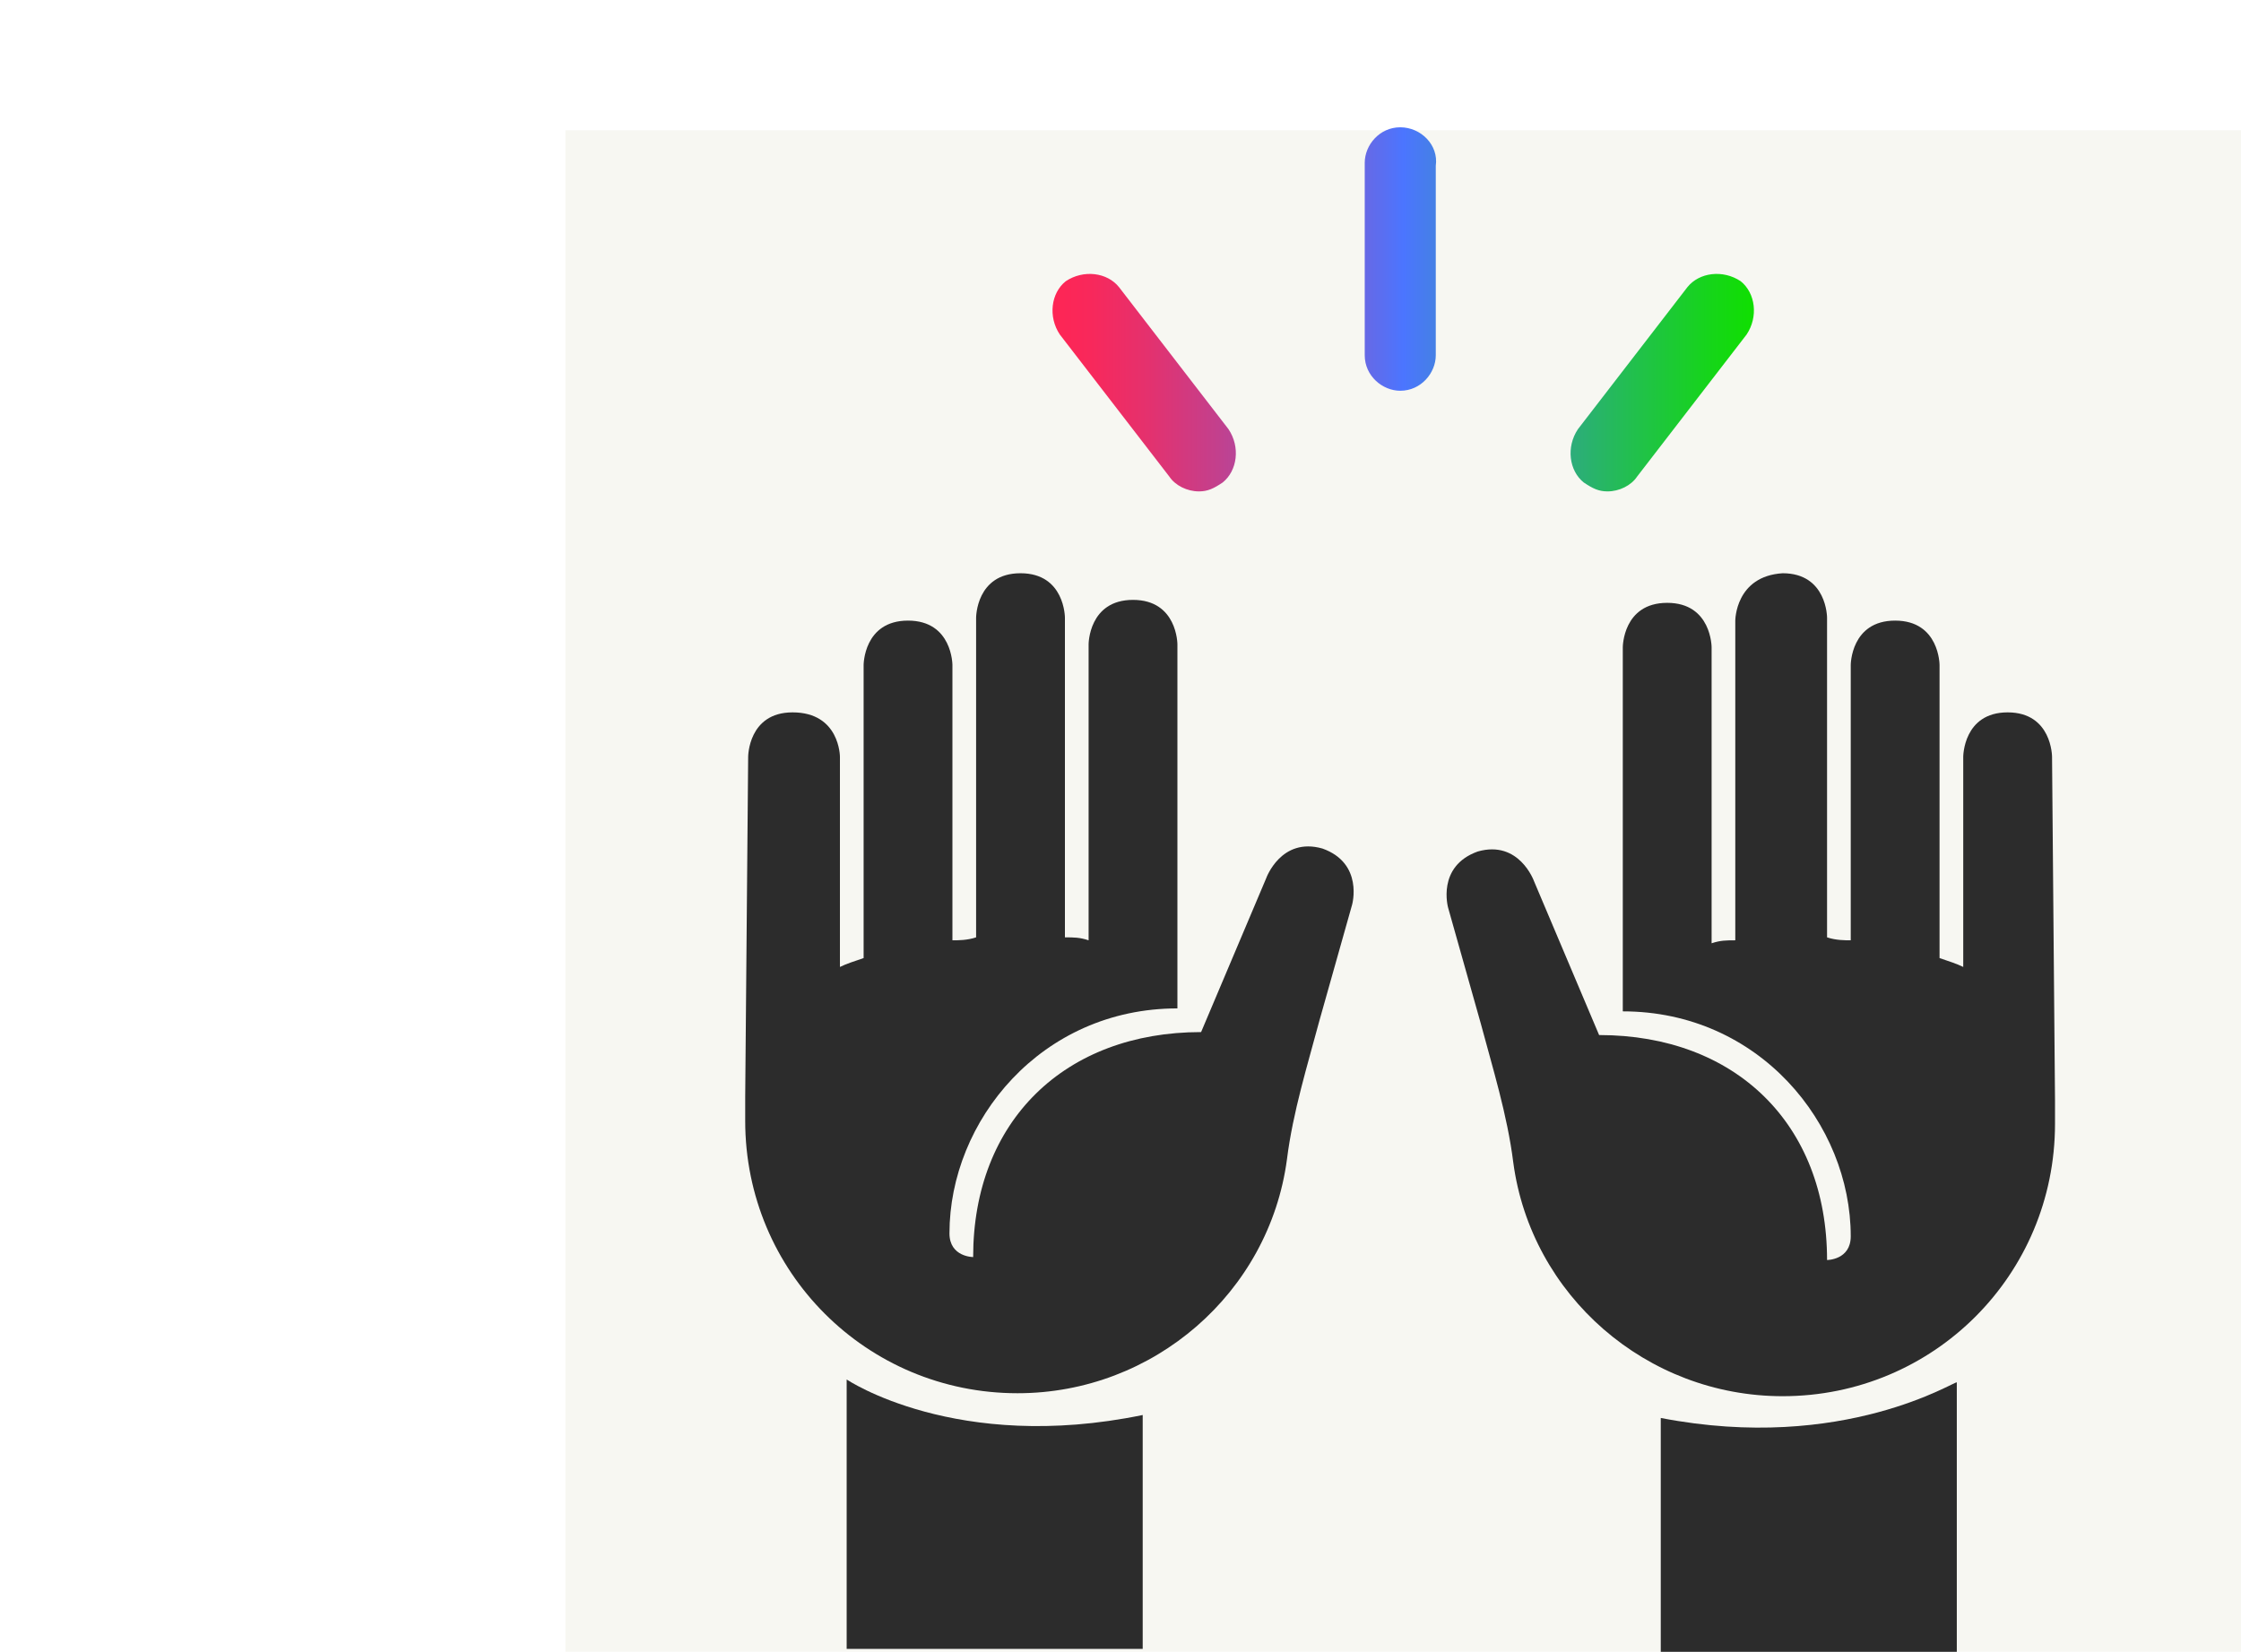
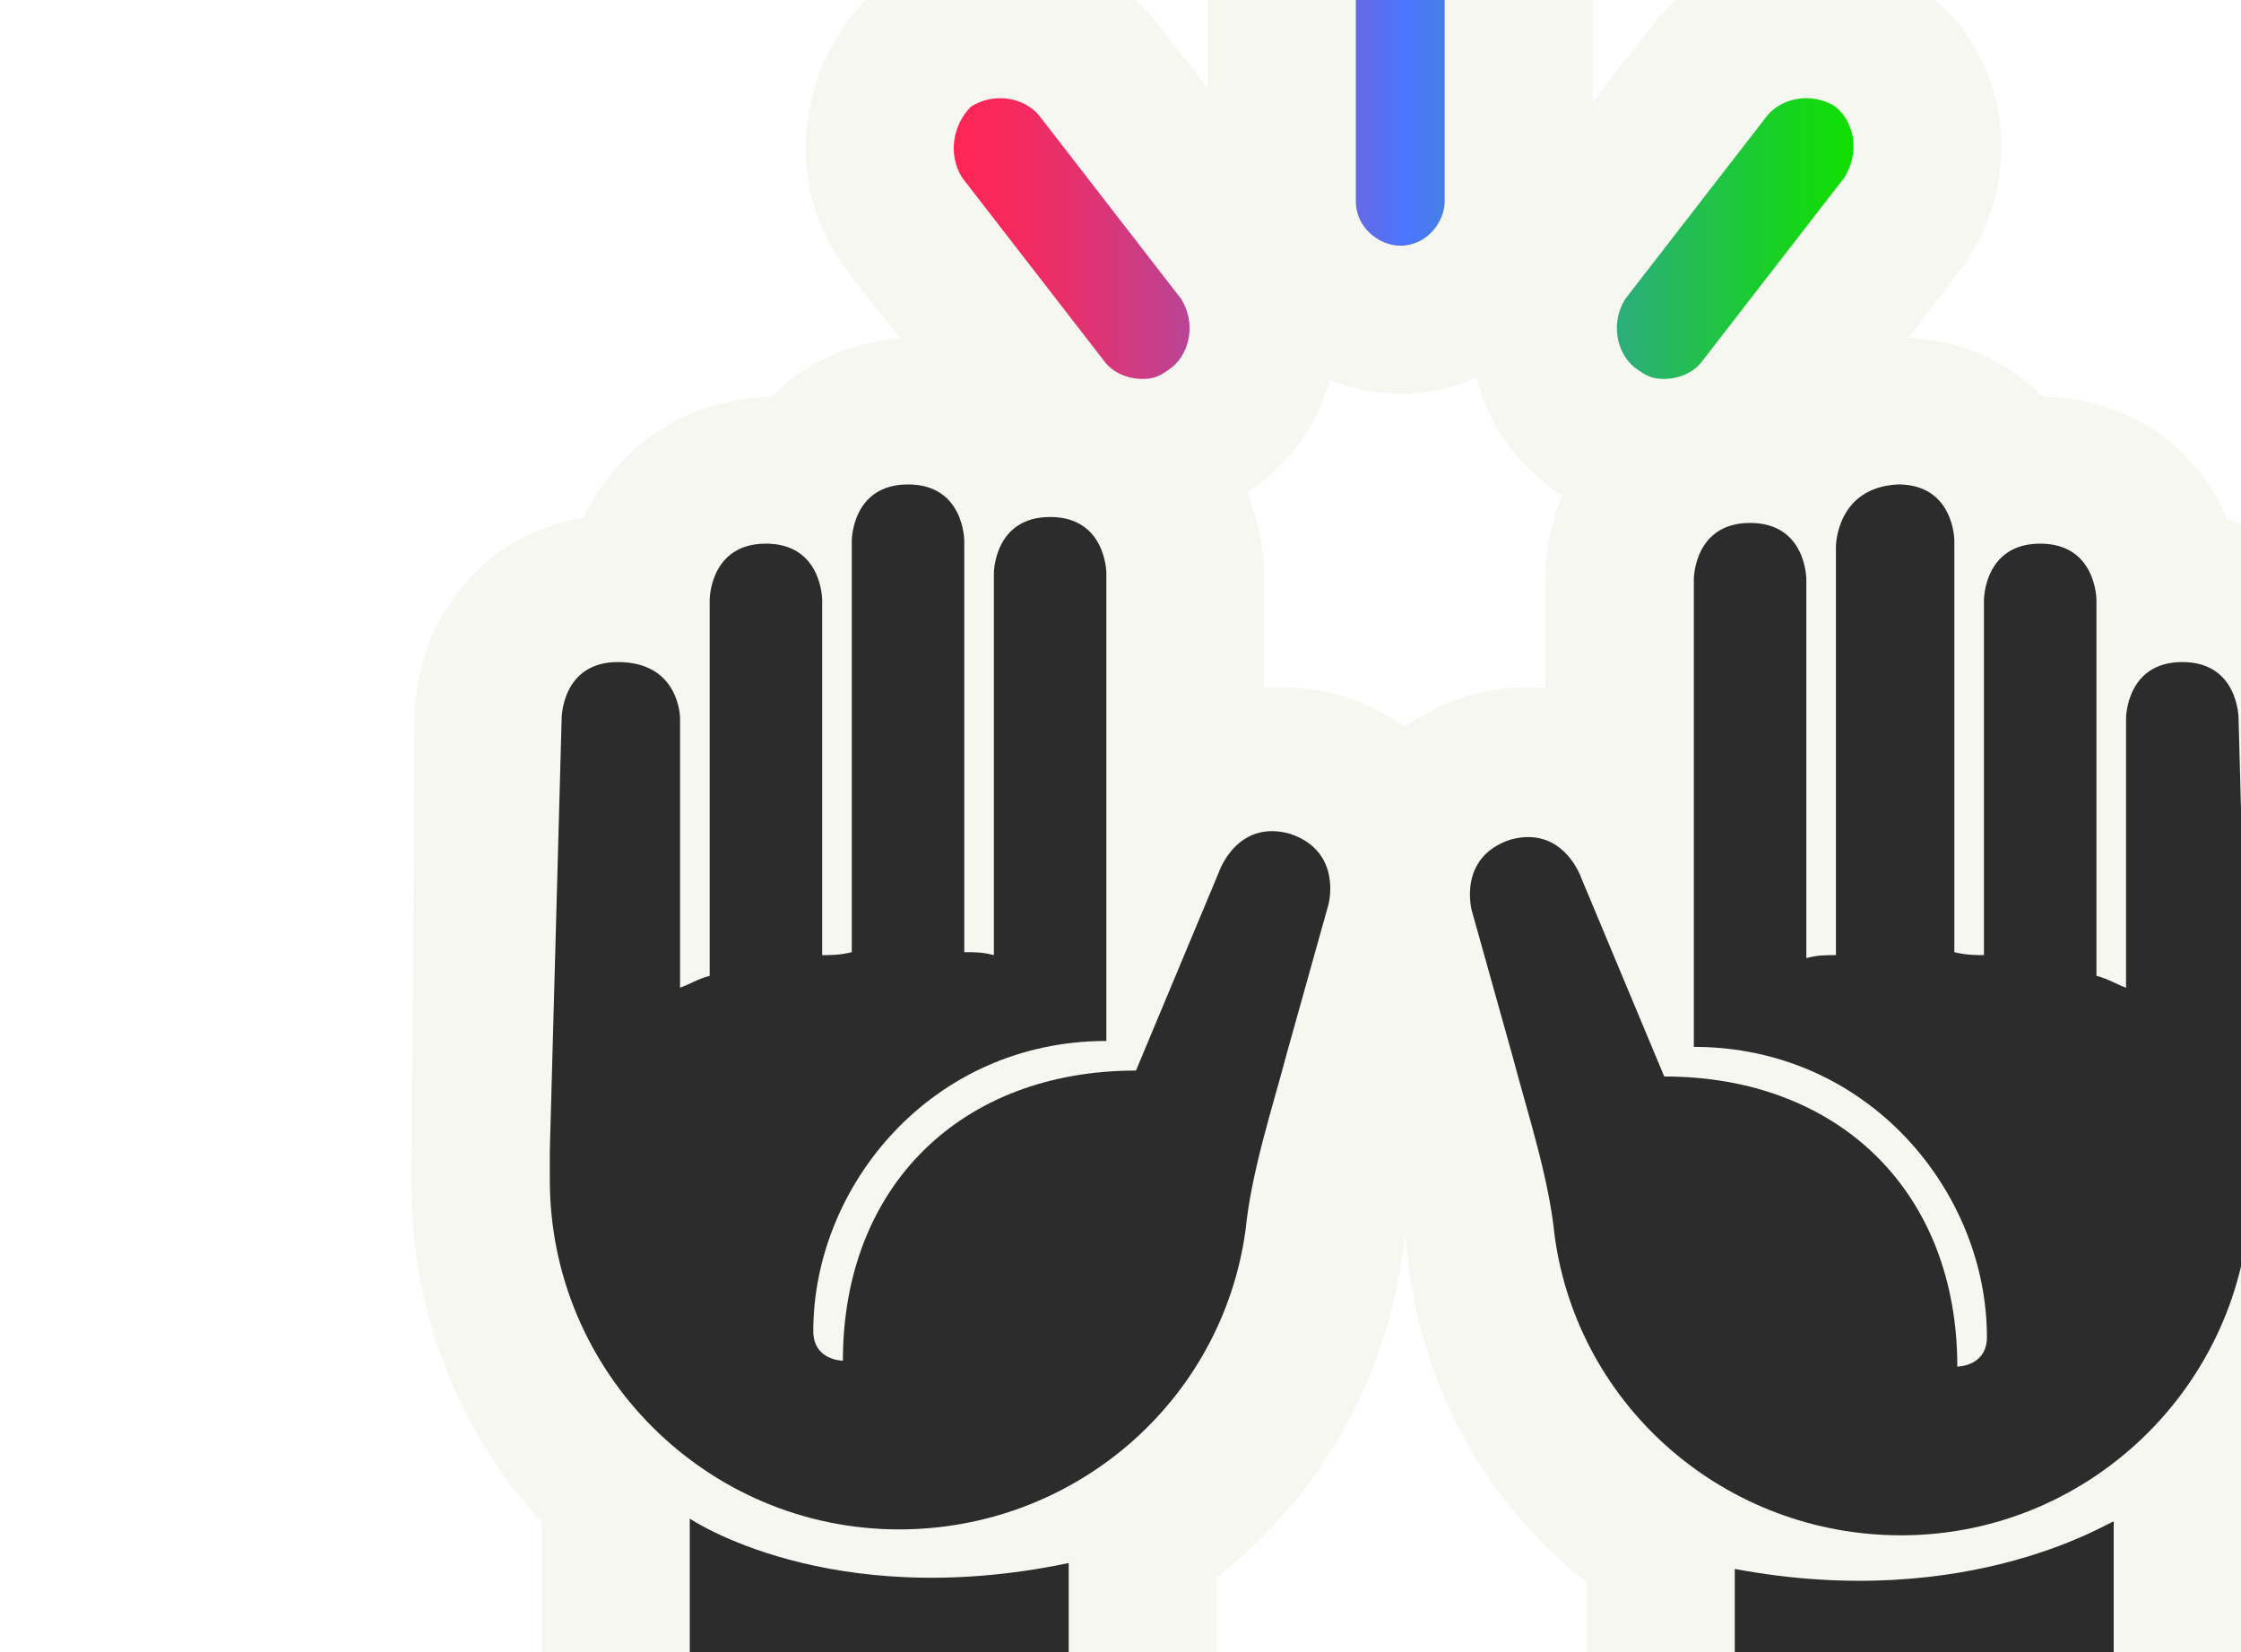
<svg xmlns="http://www.w3.org/2000/svg" version="1.1" id="svg2" x="0px" y="0px" viewBox="0 0 75.7 55.8" style="enable-background:new 0 0 75.7 55.8;" xml:space="preserve">
  <style type="text/css">
- 	.st0{fill:#F7F7F2;}
+ 	.st0{fill:none;stroke:#F7F7F2;stroke-width:10;stroke-miterlimit:10;}
	.st1{fill:#2C2C2C;}
- 	.st2{fill:url(#SVGID_1_);}
+ 	.st2{fill:#F7F7F2;}
+ 	.st3{fill:url(#SVGID_1_);}
</style>
-   <rect x="19.1" y="4.4" class="st0" width="56.6" height="51.4" />
-   <path class="st1" d="M56.1,47.9v7.9h10v-9.1C66.1,46.6,62.3,49.1,56.1,47.9z" />
-   <path class="st1" d="M28.6,46.6v9.1h10v-7.9C32.3,49.1,28.6,46.6,28.6,46.6z" />
-   <path id="path32" class="st0" d="M39.8,43.2h-10v-10h10V43.2z" />
-   <path id="path34" class="st0" d="M64.8,43.2h-10v-10h10V43.2z" />
-   <g id="g36" transform="translate(0.3726,24.1646)">
-     <path id="path38" class="st1" d="M24.9,1.4c0,0,0-1.5,1.5-1.5C28-0.1,28,1.4,28,1.4l0,7.1c0.2-0.1,0.5-0.2,0.8-0.3l0-9.9   c0,0,0-1.5,1.5-1.5c1.5,0,1.5,1.5,1.5,1.5l0,9.3c0.2,0,0.5,0,0.8-0.1l0-10.8c0,0,0-1.5,1.5-1.5c1.5,0,1.5,1.5,1.5,1.5l0,10.8   c0.3,0,0.5,0,0.8,0.1l0-10c0,0,0-1.5,1.5-1.5c1.5,0,1.5,1.5,1.5,1.5l0,10.6l0,0.9v0.8c-4.6,0-7.7,3.8-7.7,7.6   c0,0.8,0.8,0.8,0.8,0.8c0-4.6,3.1-7.6,7.7-7.6l2.2-5.2c0,0,0.5-1.4,1.9-1c1.4,0.5,1,1.9,1,1.9l-1.1,3.9c-0.4,1.5-0.9,3.1-1.1,4.7   c-0.6,4.5-4.5,7.9-9.1,7.9c-5.1,0-9.2-4.1-9.2-9.2c0-0.3,0-0.5,0-0.8l0,0L24.9,1.4z" />
+   <g>
+     <path class="st0" d="M71.4,51.4v11.7H58.6V53C66.6,54.5,71.4,51.3,71.4,51.4z M23.3,51.3V63h12.8V52.8C28,54.5,23.3,51.3,23.3,51.3   z M43.9,28.3c-1.8-0.5-2.4,1.3-2.4,1.3l-2.8,6.7c-0.3,0-0.7,0-1,0v-2.2h0V33V19.4c0,0,0-1.9-1.9-1.9c-1.9,0-1.9,1.9-1.9,1.9v12.8   c-0.4-0.1-0.6-0.1-1-0.1V18.3c0,0,0-1.9-1.9-1.9c-1.9,0-1.9,1.9-1.9,1.9v13.9c-0.4,0.1-0.8,0.1-1,0.1V20.3c0,0,0-1.9-1.9-1.9   S24,20.3,24,20.3V33c-0.4,0.1-0.8,0.3-1,0.4v-9.1c0,0,0-1.9-2.1-1.9c-1.9,0-1.9,1.9-1.9,1.9l-0.1,14.8c0,0.4,0,0.6,0,1   c0,6.5,5.3,11.8,11.8,11.8c5.9,0,10.9-4.4,11.7-10.1c0.3-2.1,0.9-4.1,1.4-6l1.4-5C45.2,30.7,45.7,28.9,43.9,28.3z M75.6,24.3   c0,0,0-1.9-1.9-1.9c-1.9,0-1.9,1.9-1.9,1.9v9.1c-0.3-0.1-0.6-0.3-1-0.4V20.3c0,0,0-1.9-1.9-1.9s-1.9,1.9-1.9,1.9v11.9   c-0.3,0-0.6,0-1-0.1V18.3c0,0,0-1.9-1.9-1.9c-2.1,0.1-2.1,2.1-2.1,2.1v13.9c-0.4,0-0.6,0-1,0.1V19.5c0,0,0-1.9-1.9-1.9   c-1.9,0-1.9,1.9-1.9,1.9v13.6v0.9h0v2.3c-0.3,0-0.7,0-1,0l-2.8-6.7c0,0-0.6-1.8-2.4-1.3c-1.8,0.6-1.3,2.4-1.3,2.4l1.4,5   c0.5,1.9,1.2,4,1.4,6C53,47.7,58,52,63.9,52c6.5,0,11.8-5.3,11.8-11.8c0-0.4,0-0.6,0-1L75.6,24.3z M56.3,12.8c0.5,0,1-0.3,1.3-0.6   L62.3,6c0.5-0.8,0.4-1.8-0.3-2.3c-0.8-0.5-1.8-0.4-2.3,0.3L55,10.1c-0.5,0.8-0.4,1.8,0.3,2.3C55.6,12.7,55.9,12.8,56.3,12.8z    M47.3-3c-0.9,0-1.5,0.8-1.5,1.5v8.3c0,0.9,0.8,1.5,1.5,1.5c0.9,0,1.5-0.8,1.5-1.5v-8.2C49-2.2,48.2-3,47.3-3z M37.3,12.1   c0.3,0.4,0.8,0.6,1.3,0.6c0.4,0,0.6-0.1,1-0.4c0.6-0.5,0.8-1.5,0.3-2.3l-4.8-6.2c-0.5-0.6-1.5-0.8-2.3-0.3C32.2,4.2,32,5.2,32.5,6   L37.3,12.1z" />
+     <path class="st1" d="M58.6,53v10.1h12.8V51.4C71.4,51.3,66.6,54.5,58.6,53z" />
+     <path class="st1" d="M23.3,51.3V63h12.8V52.8C28,54.5,23.3,51.3,23.3,51.3z" />
+     <path id="path32" class="st2" d="M37.7,46.9H24.8V34.1h12.8V46.9z" />
+     <path id="path34" class="st2" d="M69.8,46.9H56.9V34.1h12.8V46.9z" />
+     <g id="g36" transform="translate(0.3726,24.1646)">
+       <path id="path38" class="st1" d="M18.6,0.1c0,0,0-1.9,1.9-1.9c2.1,0,2.1,1.9,2.1,1.9v9.1c0.3-0.1,0.6-0.3,1-0.4V-3.9    c0,0,0-1.9,1.9-1.9s1.9,1.9,1.9,1.9V8.1c0.3,0,0.6,0,1-0.1V-5.9c0,0,0-1.9,1.9-1.9s1.9,1.9,1.9,1.9V8c0.4,0,0.6,0,1,0.1V-4.8    c0,0,0-1.9,1.9-1.9s1.9,1.9,1.9,1.9V8.9V10v1c-5.9,0-9.9,4.9-9.9,9.8c0,1,1,1,1,1c0-5.9,4-9.8,9.9-9.8l2.8-6.7    c0,0,0.6-1.8,2.4-1.3c1.8,0.6,1.3,2.4,1.3,2.4l-1.4,5c-0.5,1.9-1.2,4-1.4,6c-0.8,5.8-5.8,10.1-11.7,10.1    c-6.5,0-11.8-5.3-11.8-11.8c0-0.4,0-0.6,0-1l0,0L18.6,0.1z" />
+     </g>
+     <g id="g40" transform="translate(35.6172,24.1646)">
+       <path id="path42" class="st1" d="M40,0.1c0,0,0-1.9-1.9-1.9c-1.9,0-1.9,1.9-1.9,1.9v9.1c-0.3-0.1-0.6-0.3-1-0.4V-3.9    c0,0,0-1.9-1.9-1.9s-1.9,1.9-1.9,1.9V8.1c-0.3,0-0.6,0-1-0.1V-5.9c0,0,0-1.9-1.9-1.9c-2.1,0.1-2.1,2.1-2.1,2.1V8.1    c-0.4,0-0.6,0-1,0.1V-4.6c0,0,0-1.9-1.9-1.9s-1.9,1.9-1.9,1.9V9v1.2v1c5.9,0,9.9,4.9,9.9,9.8c0,1-1,1-1,1c0-5.9-4-9.8-9.9-9.8    l-2.8-6.7c0,0-0.6-1.8-2.4-1.3c-1.8,0.6-1.3,2.4-1.3,2.4l1.4,5c0.5,1.9,1.2,4,1.4,6c0.8,5.8,5.8,10.1,11.7,10.1    c6.5,0,11.8-5.3,11.8-11.8c0-0.4,0-0.6,0-1l0,0L40,0.1z" />
+     </g>
+     <linearGradient id="SVGID_1_" gradientUnits="userSpaceOnUse" x1="32.172" y1="53.117" x2="62.633" y2="53.117" gradientTransform="matrix(1 0 0 -1 0 58)">
+       <stop offset="0" style="stop-color:#FF2554" />
+       <stop offset="5.549078e-02" style="stop-color:#F8285B" />
+       <stop offset="0.138" style="stop-color:#E4316E" />
+       <stop offset="0.237" style="stop-color:#C3408D" />
+       <stop offset="0.349" style="stop-color:#9554B9" />
+       <stop offset="0.47" style="stop-color:#5B6EF0" />
+       <stop offset="0.501" style="stop-color:#4B75FF" />
+       <stop offset="0.656" style="stop-color:#379AA7" />
+       <stop offset="0.825" style="stop-color:#22BF4F" />
+       <stop offset="0.943" style="stop-color:#15D617" />
+       <stop offset="1" style="stop-color:#10DF01" />
+     </linearGradient>
+     <path class="st3" d="M62.3,6l-4.8,6.2c-0.3,0.4-0.8,0.6-1.3,0.6c-0.4,0-0.6-0.1-1-0.4c-0.6-0.5-0.8-1.5-0.3-2.3l4.8-6.2   c0.5-0.6,1.5-0.8,2.3-0.3C62.7,4.2,62.8,5.2,62.3,6z M35.1,3.9c-0.5-0.6-1.5-0.8-2.3-0.3C32.2,4.2,32,5.2,32.5,6l4.8,6.2   c0.3,0.4,0.8,0.6,1.3,0.6c0.4,0,0.6-0.1,1-0.4c0.6-0.5,0.8-1.5,0.3-2.3L35.1,3.9z M47.3-3c-0.9,0-1.5,0.8-1.5,1.5v8.3   c0,0.9,0.8,1.5,1.5,1.5c0.9,0,1.5-0.8,1.5-1.5v-8.2C49-2.2,48.2-3,47.3-3z" />
  </g>
-   <g id="g40" transform="translate(35.6172,24.1646)">
-     <path id="path42" class="st1" d="M33.7,1.4c0,0,0-1.5-1.5-1.5c-1.5,0-1.5,1.5-1.5,1.5l0,7.1c-0.2-0.1-0.5-0.2-0.8-0.3l0-9.9   c0,0,0-1.5-1.5-1.5c-1.5,0-1.5,1.5-1.5,1.5l0,9.3c-0.2,0-0.5,0-0.8-0.1l0-10.8c0,0,0-1.5-1.5-1.5C23-4.7,23-3.2,23-3.2l0,10.8   c-0.3,0-0.5,0-0.8,0.1l0-10c0,0,0-1.5-1.5-1.5c-1.5,0-1.5,1.5-1.5,1.5l0,10.6l0,0.9v0.8c4.6,0,7.7,3.8,7.7,7.6   c0,0.8-0.8,0.8-0.8,0.8c0-4.6-3.1-7.6-7.7-7.6l-2.2-5.2c0,0-0.5-1.4-1.9-1c-1.4,0.5-1,1.9-1,1.9l1.1,3.9c0.4,1.5,0.9,3.1,1.1,4.7   c0.6,4.5,4.5,7.9,9.1,7.9c5.1,0,9.2-4.1,9.2-9.2c0-0.3,0-0.5,0-0.8l0,0L33.7,1.4z" />
-   </g>
-   <linearGradient id="SVGID_1_" gradientUnits="userSpaceOnUse" x1="35.517" y1="10.443" x2="59.24" y2="10.443">
-     <stop offset="0" style="stop-color:#FF2554" />
-     <stop offset="5.549078e-02" style="stop-color:#F8285B" />
-     <stop offset="0.138" style="stop-color:#E4316E" />
-     <stop offset="0.237" style="stop-color:#C3408D" />
-     <stop offset="0.349" style="stop-color:#9554B9" />
-     <stop offset="0.47" style="stop-color:#5B6EF0" />
-     <stop offset="0.501" style="stop-color:#4B75FF" />
-     <stop offset="0.656" style="stop-color:#379AA7" />
-     <stop offset="0.825" style="stop-color:#22BF4F" />
-     <stop offset="0.943" style="stop-color:#15D617" />
-     <stop offset="1" style="stop-color:#10DF01" />
-   </linearGradient>
-   <path class="st2" d="M59,11.3l-3.7,4.8c-0.2,0.3-0.6,0.5-1,0.5c-0.3,0-0.5-0.1-0.8-0.3c-0.5-0.4-0.6-1.2-0.2-1.8L57,9.7  c0.4-0.5,1.2-0.6,1.8-0.2C59.3,9.9,59.4,10.7,59,11.3z M37.8,9.7c-0.4-0.5-1.2-0.6-1.8-0.2c-0.5,0.4-0.6,1.2-0.2,1.8l3.7,4.8  c0.2,0.3,0.6,0.5,1,0.5c0.3,0,0.5-0.1,0.8-0.3c0.5-0.4,0.6-1.2,0.2-1.8L37.8,9.7z M47.3,4.3c-0.7,0-1.2,0.6-1.2,1.2V12  c0,0.7,0.6,1.2,1.2,1.2c0.7,0,1.2-0.6,1.2-1.2V5.6C48.6,4.9,48,4.3,47.3,4.3z" />
</svg>
